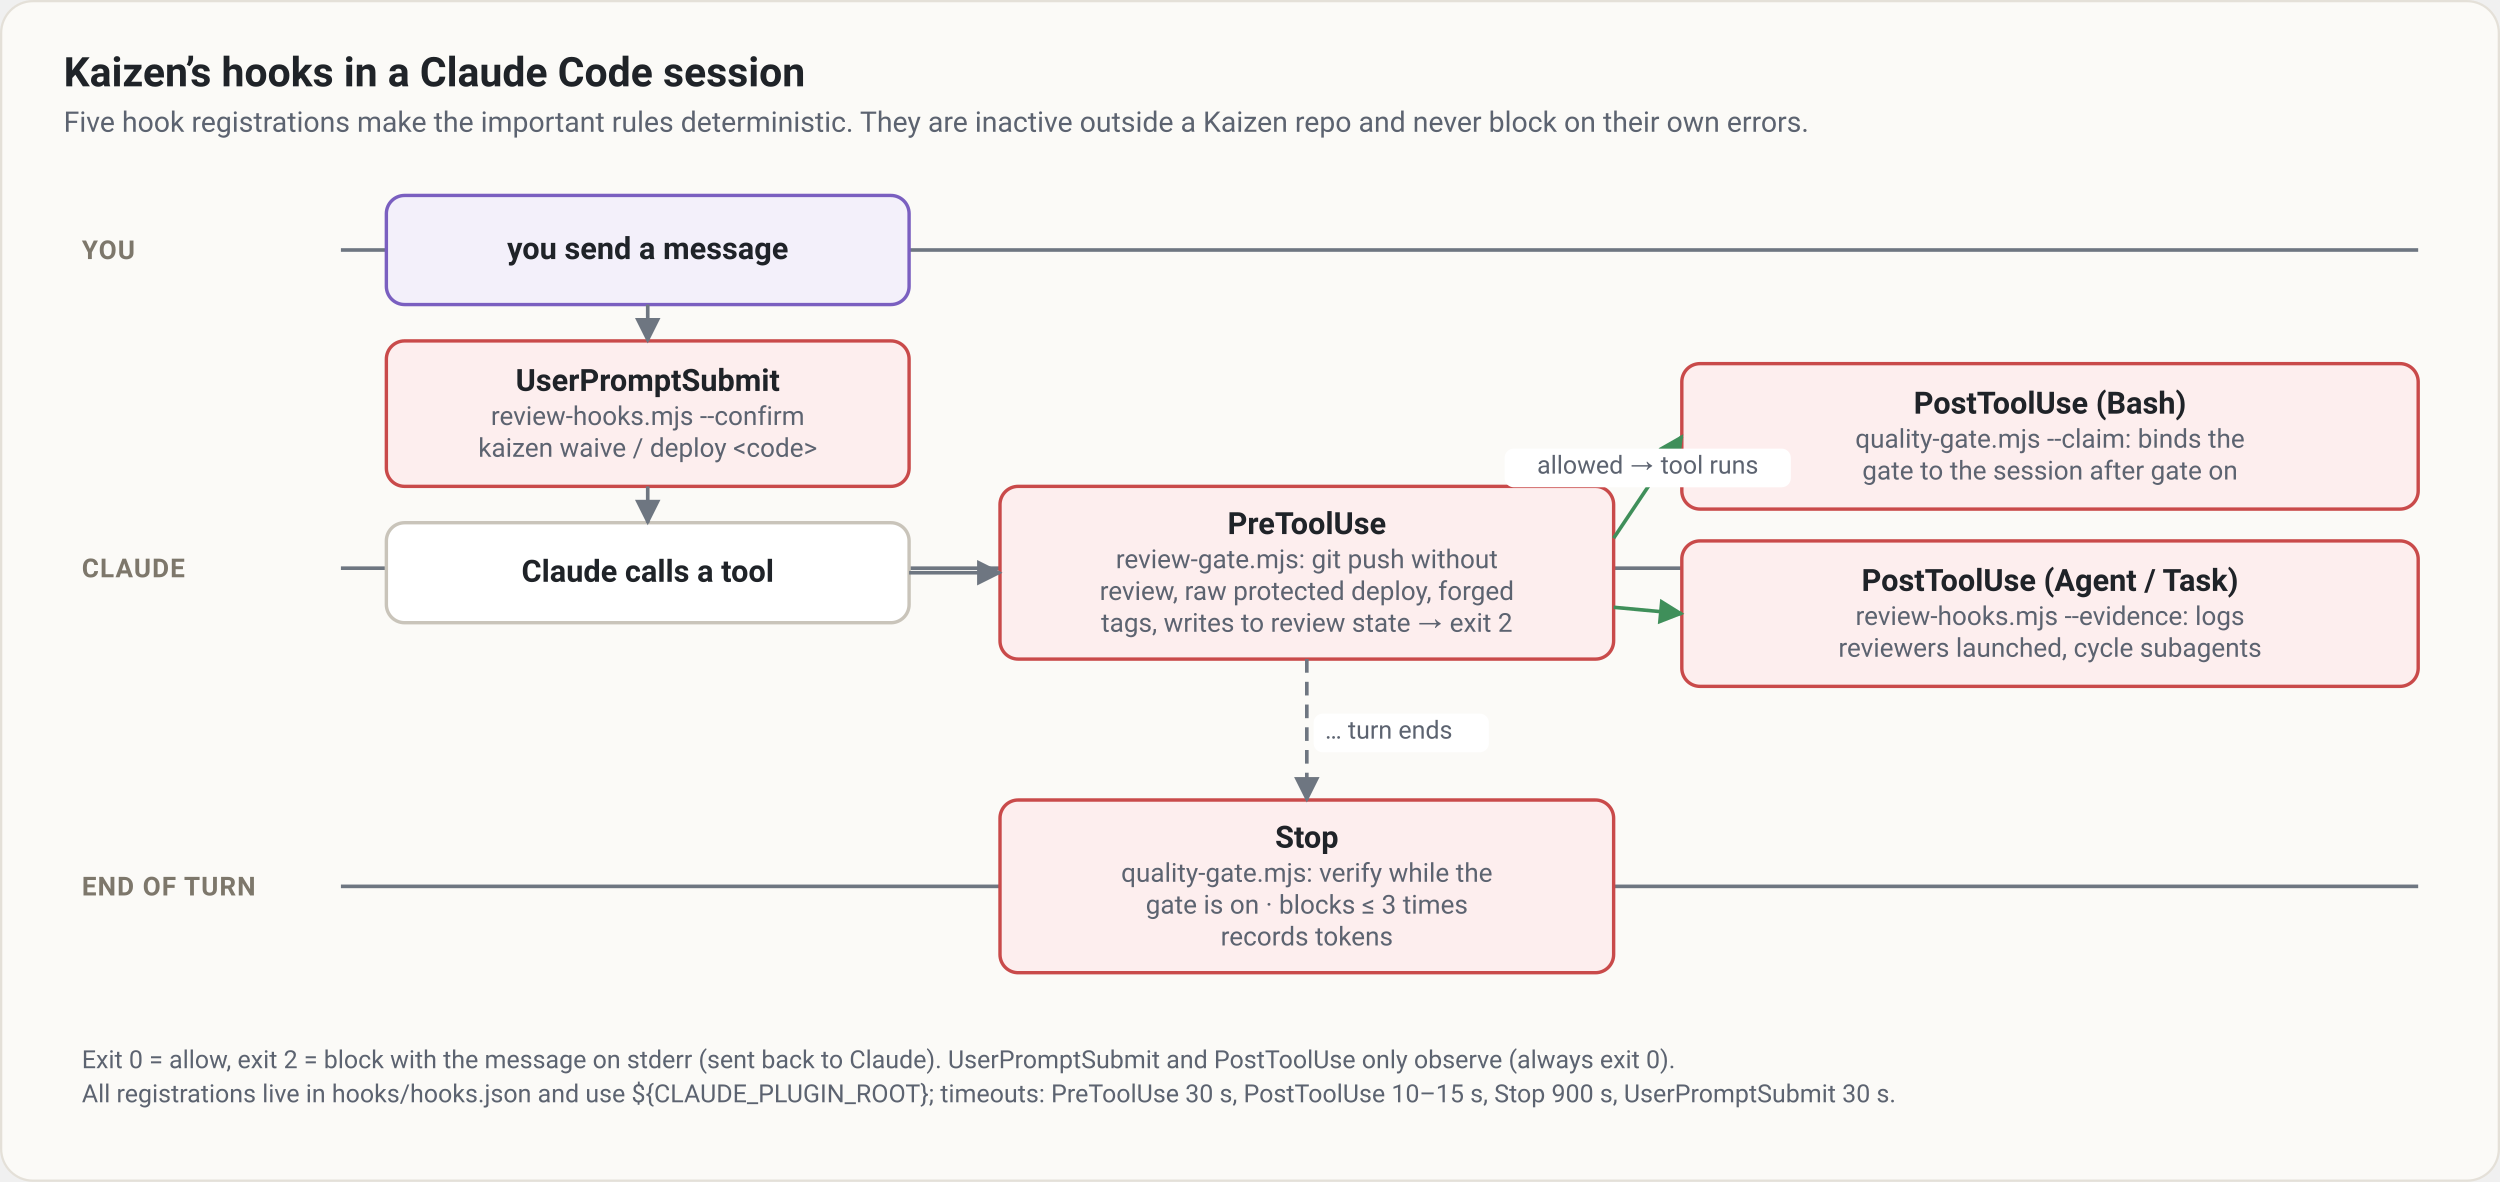
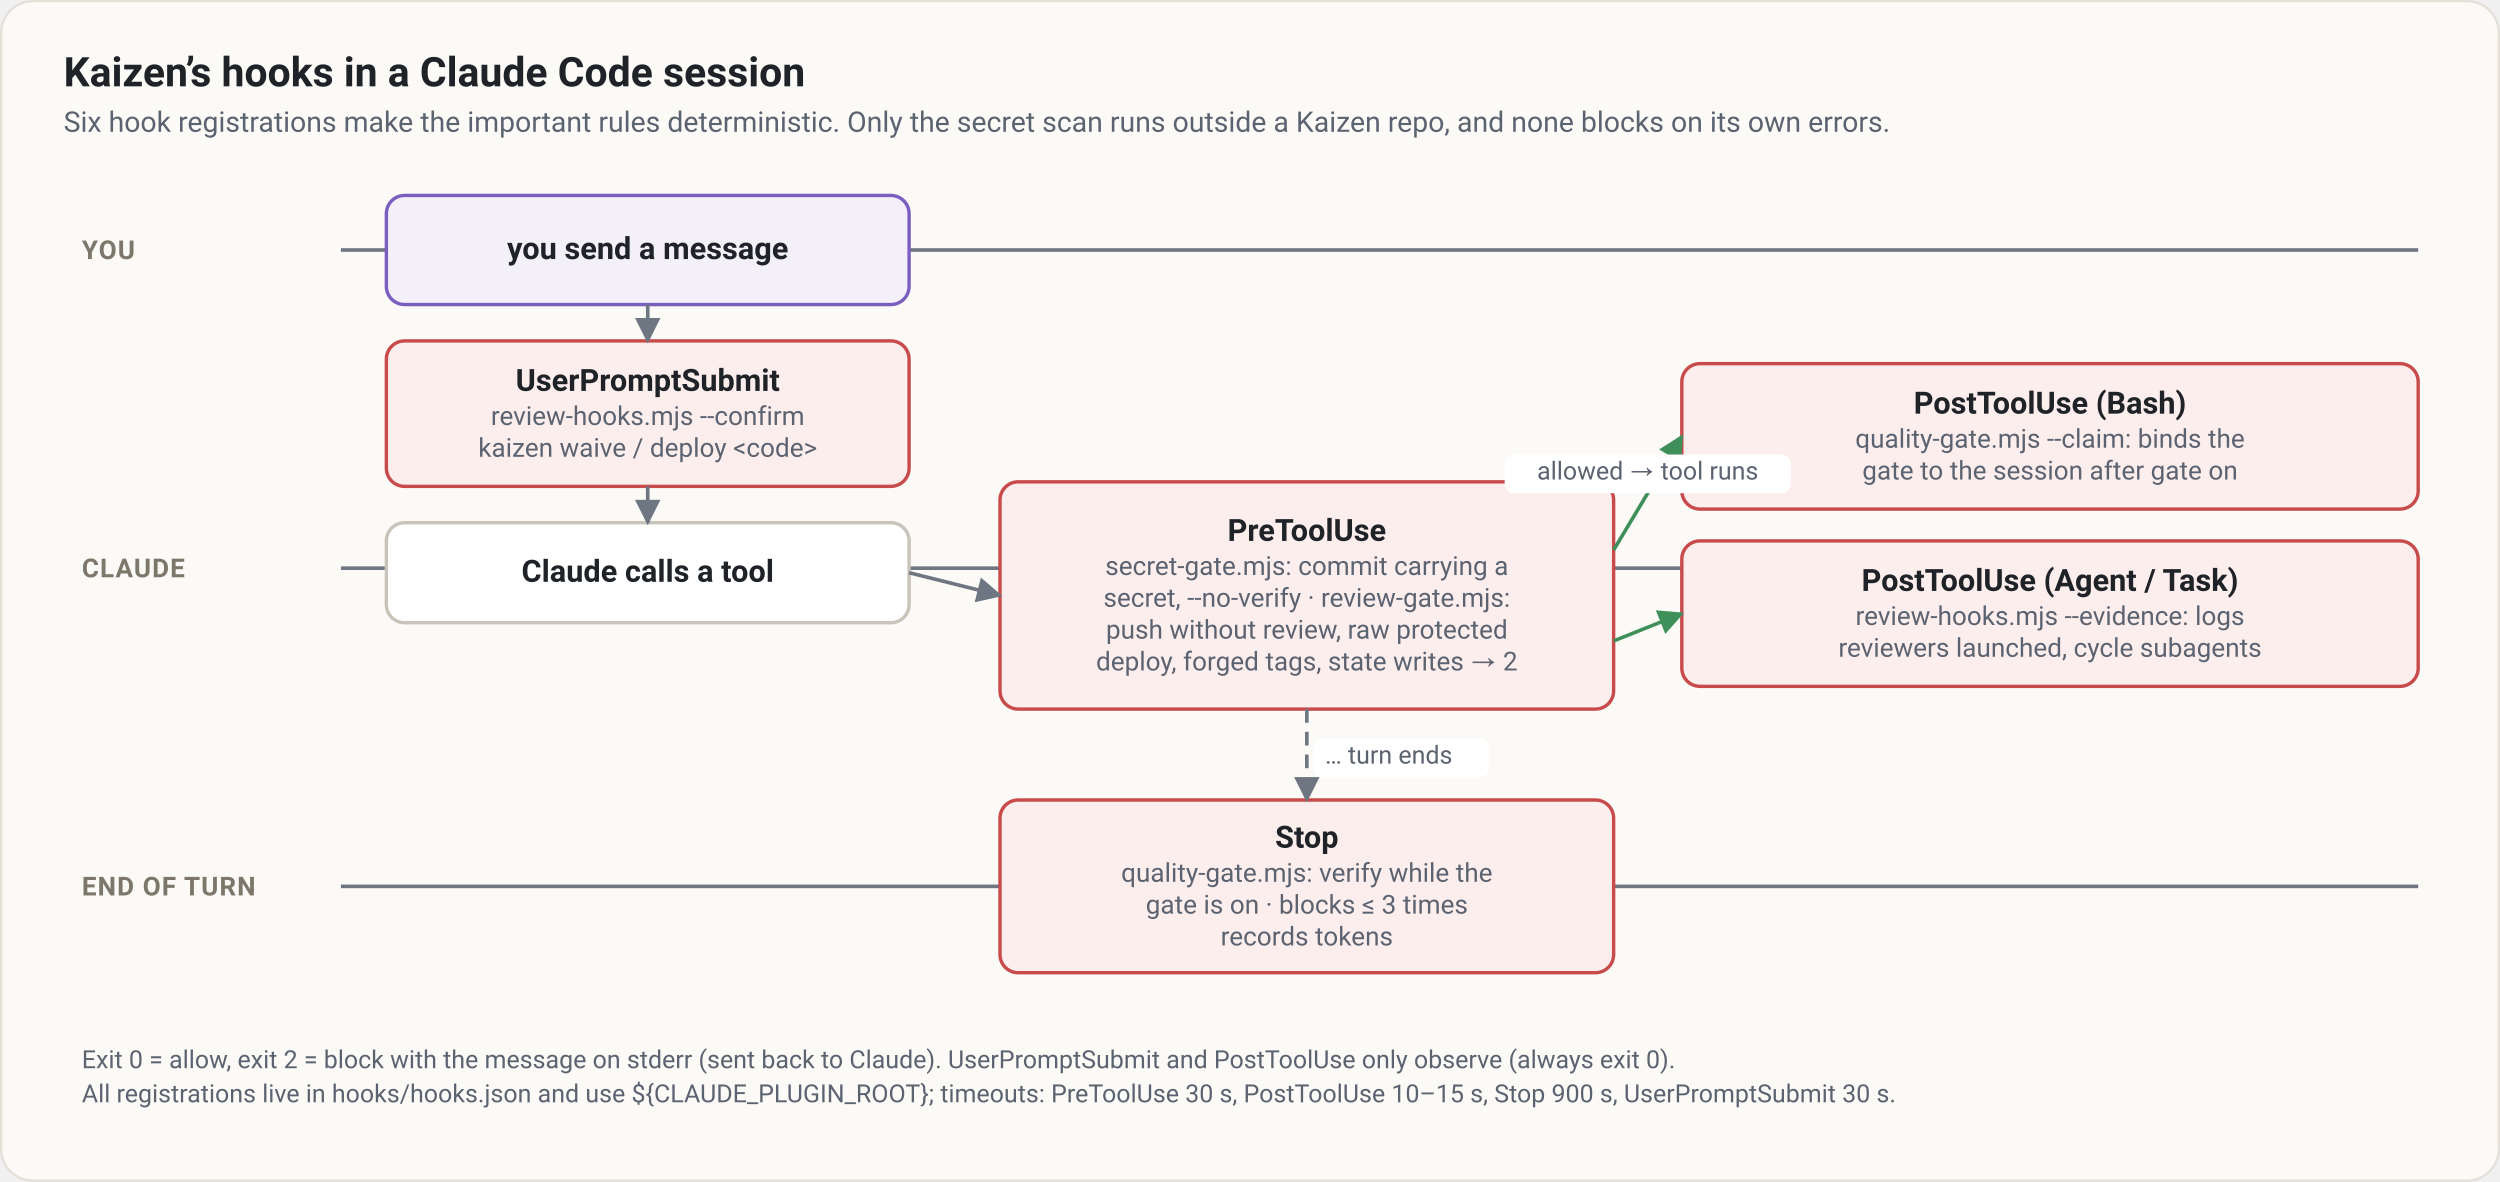
<svg xmlns="http://www.w3.org/2000/svg" width="1100" height="520" viewBox="0 0 1100 520" role="img" aria-labelledby="t d">
  <style>
  .bg { fill: #fbfaf7; stroke: #e4e0d8; }
  text { font-family: ui-sans-serif, system-ui, -apple-system, "Segoe UI", Roboto, Helvetica, Arial, sans-serif; fill: #1f2328; }
  .title { font-size: 18px; font-weight: 700; }
  .desc { font-size: 12.5px; fill: #5c6370; }
  .label { font-size: 13.5px; font-weight: 600; }
  .t12 { font-size: 12px; }
  .sub { font-size: 11.5px; fill: #5c6370; }
  .small { font-size: 11px; fill: #5c6370; }
  .edge { font-size: 11px; fill: #5c6370; }
  .mono { font-family: ui-monospace, SFMono-Regular, Menlo, Consolas, monospace; }
  .skill { fill: #fdf1ea; stroke: #d97757; }
  .artifact { fill: #edf2fb; stroke: #5b7fbf; }
  .gate { fill: #fdeeee; stroke: #c94a4a; }
  .agent { fill: #ecf6ef; stroke: #3f8f5a; }
  .outside { fill: #f3f0fa; stroke: #7a5fc0; }
  .state { fill: #fff8e1; stroke: #b8901c; }
  .plain { fill: #ffffff; stroke: #c9c4ba; }
  .region { fill: none; stroke: #b9b3a6; stroke-dasharray: 5 4; }
  .regionlabel { font-size: 11.5px; font-weight: 600; fill: #7d776b; letter-spacing: .04em; }
  .band { fill: #fff4dd; stroke: #d6a645; }
  .line { fill: none; stroke: #6e7681; stroke-width: 1.6; }
  .line.accent { stroke: #d97757; }
  .line.bad { stroke: #c94a4a; }
  .line.ok { stroke: #3f8f5a; }
  .line.blue { stroke: #5b7fbf; }
  .dashed { stroke-dasharray: 6 4; }
  .head { fill: #6e7681; }
  .head.accent { fill: #d97757; }
  .head.bad { fill: #c94a4a; }
  .head.ok { fill: #3f8f5a; }
  .head.blue { fill: #5b7fbf; }
  .pill { fill: #ffffff; stroke: none; }
  @media (prefers-color-scheme: dark) {
    .bg { fill: #161b22; stroke: #30363d; }
    text { fill: #e6edf3; }
    .desc, .sub, .small, .edge { fill: #9aa4b0; }
    .skill { fill: #3a2419; stroke: #e08b6c; }
    .artifact { fill: #1b2638; stroke: #7c9fd8; }
    .gate { fill: #3a1d1f; stroke: #e06c6c; }
    .agent { fill: #18301f; stroke: #5fb07a; }
    .outside { fill: #271f3d; stroke: #a08ae0; }
    .state { fill: #33290f; stroke: #d6b043; }
    .plain { fill: #1f2630; stroke: #4a525d; }
    .region { stroke: #5a6270; }
    .regionlabel { fill: #a39d90; }
    .band { fill: #33290f; stroke: #c99a3b; }
    .line { stroke: #9aa4b0; }
    .line.accent { stroke: #e08b6c; }
    .line.bad { stroke: #e06c6c; }
    .line.ok { stroke: #5fb07a; }
    .line.blue { stroke: #7c9fd8; }
    .head { fill: #9aa4b0; }
    .head.accent { fill: #e08b6c; }
    .head.bad { fill: #e06c6c; }
    .head.ok { fill: #5fb07a; }
    .head.blue { fill: #7c9fd8; }
    .pill { fill: #161b22; }
  }
</style>
  <defs>
    <marker id="h-default" viewBox="0 0 10 10" refX="9" refY="5" markerWidth="7" markerHeight="7" orient="auto-start-reverse">
      <path class="head" d="M0,0 L10,5 L0,10 z" />
    </marker>
    <marker id="s-default" viewBox="0 0 10 10" refX="9" refY="5" markerWidth="7" markerHeight="7" orient="auto-start-reverse">
      <path class="head" d="M0,0 L10,5 L0,10 z" />
    </marker>
    <marker id="h-accent" viewBox="0 0 10 10" refX="9" refY="5" markerWidth="7" markerHeight="7" orient="auto-start-reverse">
      <path class="head accent" d="M0,0 L10,5 L0,10 z" />
    </marker>
    <marker id="s-accent" viewBox="0 0 10 10" refX="9" refY="5" markerWidth="7" markerHeight="7" orient="auto-start-reverse">
      <path class="head accent" d="M0,0 L10,5 L0,10 z" />
    </marker>
    <marker id="h-bad" viewBox="0 0 10 10" refX="9" refY="5" markerWidth="7" markerHeight="7" orient="auto-start-reverse">
      <path class="head bad" d="M0,0 L10,5 L0,10 z" />
    </marker>
    <marker id="s-bad" viewBox="0 0 10 10" refX="9" refY="5" markerWidth="7" markerHeight="7" orient="auto-start-reverse">
      <path class="head bad" d="M0,0 L10,5 L0,10 z" />
    </marker>
    <marker id="h-ok" viewBox="0 0 10 10" refX="9" refY="5" markerWidth="7" markerHeight="7" orient="auto-start-reverse">
      <path class="head ok" d="M0,0 L10,5 L0,10 z" />
    </marker>
    <marker id="s-ok" viewBox="0 0 10 10" refX="9" refY="5" markerWidth="7" markerHeight="7" orient="auto-start-reverse">
      <path class="head ok" d="M0,0 L10,5 L0,10 z" />
    </marker>
    <marker id="h-blue" viewBox="0 0 10 10" refX="9" refY="5" markerWidth="7" markerHeight="7" orient="auto-start-reverse">
      <path class="head blue" d="M0,0 L10,5 L0,10 z" />
    </marker>
    <marker id="s-blue" viewBox="0 0 10 10" refX="9" refY="5" markerWidth="7" markerHeight="7" orient="auto-start-reverse">
      <path class="head blue" d="M0,0 L10,5 L0,10 z" />
    </marker>
  </defs>
  <rect class="bg" x="0.5" y="0.5" width="1099" height="519" rx="14" />
  <text class="title" x="28" y="38">Kaizen’s hooks in a Claude Code session</text>
-   <text class="desc" x="28" y="58">Five hook registrations make the important rules deterministic. They are inactive outside a Kaizen repo and never block on their own errors.</text>
+   <text class="desc" x="28" y="58">Six hook registrations make the important rules deterministic. Only the secret scan runs outside a Kaizen repo, and none blocks on its own errors.</text>
  <text class="regionlabel" x="36" y="114" text-anchor="start">YOU</text>
  <path class="line" d="M150,110 L1064,110" />
  <text class="regionlabel" x="36" y="254" text-anchor="start">CLAUDE</text>
  <path class="line" d="M150,250 L1064,250" />
  <text class="regionlabel" x="36" y="394" text-anchor="start">END OF TURN</text>
  <path class="line" d="M150,390 L1064,390" />
  <rect class="outside" x="170" y="86" width="230" height="48" rx="8" stroke-width="1.5" />
  <text class="label" x="285" y="114" text-anchor="middle">you send a message</text>
  <rect class="gate" x="170" y="150" width="230" height="64" rx="8" stroke-width="1.5" />
  <text class="label" x="285" y="172" text-anchor="middle">UserPromptSubmit</text>
  <text class="sub" x="285" y="187" text-anchor="middle">review-hooks.mjs --confirm</text>
  <text class="sub" x="285" y="201" text-anchor="middle">kaizen waive / deploy &lt;code&gt;</text>
  <path class="line" d="M285,134 L285,150" marker-end="url(#h-default)" />
-   <rect class="gate" x="440" y="214" width="270" height="76" rx="8" stroke-width="1.5" />
-   <text class="label" x="575" y="235" text-anchor="middle">PreToolUse</text>
-   <text class="sub" x="575" y="250" text-anchor="middle">review-gate.mjs: git push without</text>
-   <text class="sub" x="575" y="264" text-anchor="middle">review, raw protected deploy, forged</text>
-   <text class="sub" x="575" y="278" text-anchor="middle">tags, writes to review state → exit 2</text>
+   <rect class="gate" x="440" y="212" width="270" height="100" rx="8" stroke-width="1.5" />
+   <text class="label" x="575" y="238" text-anchor="middle">PreToolUse</text>
+   <text class="sub" x="575" y="253" text-anchor="middle">secret-gate.mjs: commit carrying a</text>
+   <text class="sub" x="575" y="267" text-anchor="middle">secret, --no-verify · review-gate.mjs:</text>
+   <text class="sub" x="575" y="281" text-anchor="middle">push without review, raw protected</text>
+   <text class="sub" x="575" y="295" text-anchor="middle">deploy, forged tags, state writes → 2</text>
  <rect class="gate" x="740" y="160" width="324" height="64" rx="8" stroke-width="1.5" />
  <text class="label" x="902" y="182" text-anchor="middle">PostToolUse (Bash)</text>
  <text class="sub" x="902" y="197" text-anchor="middle">quality-gate.mjs --claim: binds the</text>
  <text class="sub" x="902" y="211" text-anchor="middle">gate to the session after gate on</text>
  <rect class="gate" x="740" y="238" width="324" height="64" rx="8" stroke-width="1.5" />
  <text class="label" x="902" y="260" text-anchor="middle">PostToolUse (Agent / Task)</text>
  <text class="sub" x="902" y="275" text-anchor="middle">review-hooks.mjs --evidence: logs</text>
  <text class="sub" x="902" y="289" text-anchor="middle">reviewers launched, cycle subagents</text>
  <rect class="gate" x="440" y="352" width="270" height="76" rx="8" stroke-width="1.5" />
  <text class="label" x="575" y="373" text-anchor="middle">Stop</text>
  <text class="sub" x="575" y="388" text-anchor="middle">quality-gate.mjs: verify while the</text>
  <text class="sub" x="575" y="402" text-anchor="middle">gate is on · blocks ≤ 3 times</text>
  <text class="sub" x="575" y="416" text-anchor="middle">records tokens</text>
  <rect class="plain" x="170" y="230" width="230" height="44" rx="8" stroke-width="1.5" />
  <text class="label" x="285" y="256" text-anchor="middle">Claude calls a tool</text>
  <path class="line" d="M285,214 L285,230" marker-end="url(#h-default)" />
-   <path class="line" d="M400,252 L440,252" marker-end="url(#h-default)" />
-   <path class="line ok" d="M710,236.8 L740,192" marker-end="url(#h-ok)" />
-   <rect class="pill" x="662.05" y="197.4" width="125.9" height="17" rx="4" />
-   <text class="edge" x="725" y="208.4" text-anchor="middle">allowed → tool runs</text>
-   <path class="line ok" d="M710,267.2 L740,270" marker-end="url(#h-ok)" />
-   <path class="line dashed" d="M575,290 L575,352" marker-end="url(#h-default)" />
-   <rect class="pill" x="578" y="314" width="77.1" height="17" rx="4" />
-   <text class="edge" x="583" y="325" text-anchor="start">… turn ends</text>
+   <path class="line" d="M400,252 L440,262" marker-end="url(#h-default)" />
+   <path class="line ok" d="M710,242 L740,192" marker-end="url(#h-ok)" />
+   <rect class="pill" x="662.05" y="200" width="125.9" height="17" rx="4" />
+   <text class="edge" x="725" y="211" text-anchor="middle">allowed → tool runs</text>
+   <path class="line ok" d="M710,282 L740,270" marker-end="url(#h-ok)" />
+   <path class="line dashed" d="M575,312 L575,352" marker-end="url(#h-default)" />
+   <rect class="pill" x="578" y="325" width="77.1" height="17" rx="4" />
+   <text class="edge" x="583" y="336" text-anchor="start">… turn ends</text>
  <text class="small" x="36" y="470" text-anchor="start">Exit 0 = allow, exit 2 = block with the message on stderr (sent back to Claude). UserPromptSubmit and PostToolUse only observe (always exit 0).</text>
  <text class="small" x="36" y="485" text-anchor="start">All registrations live in hooks/hooks.json and use ${CLAUDE_PLUGIN_ROOT}; timeouts: PreToolUse 30 s, PostToolUse 10–15 s, Stop 900 s, UserPromptSubmit 30 s.</text>
</svg>
